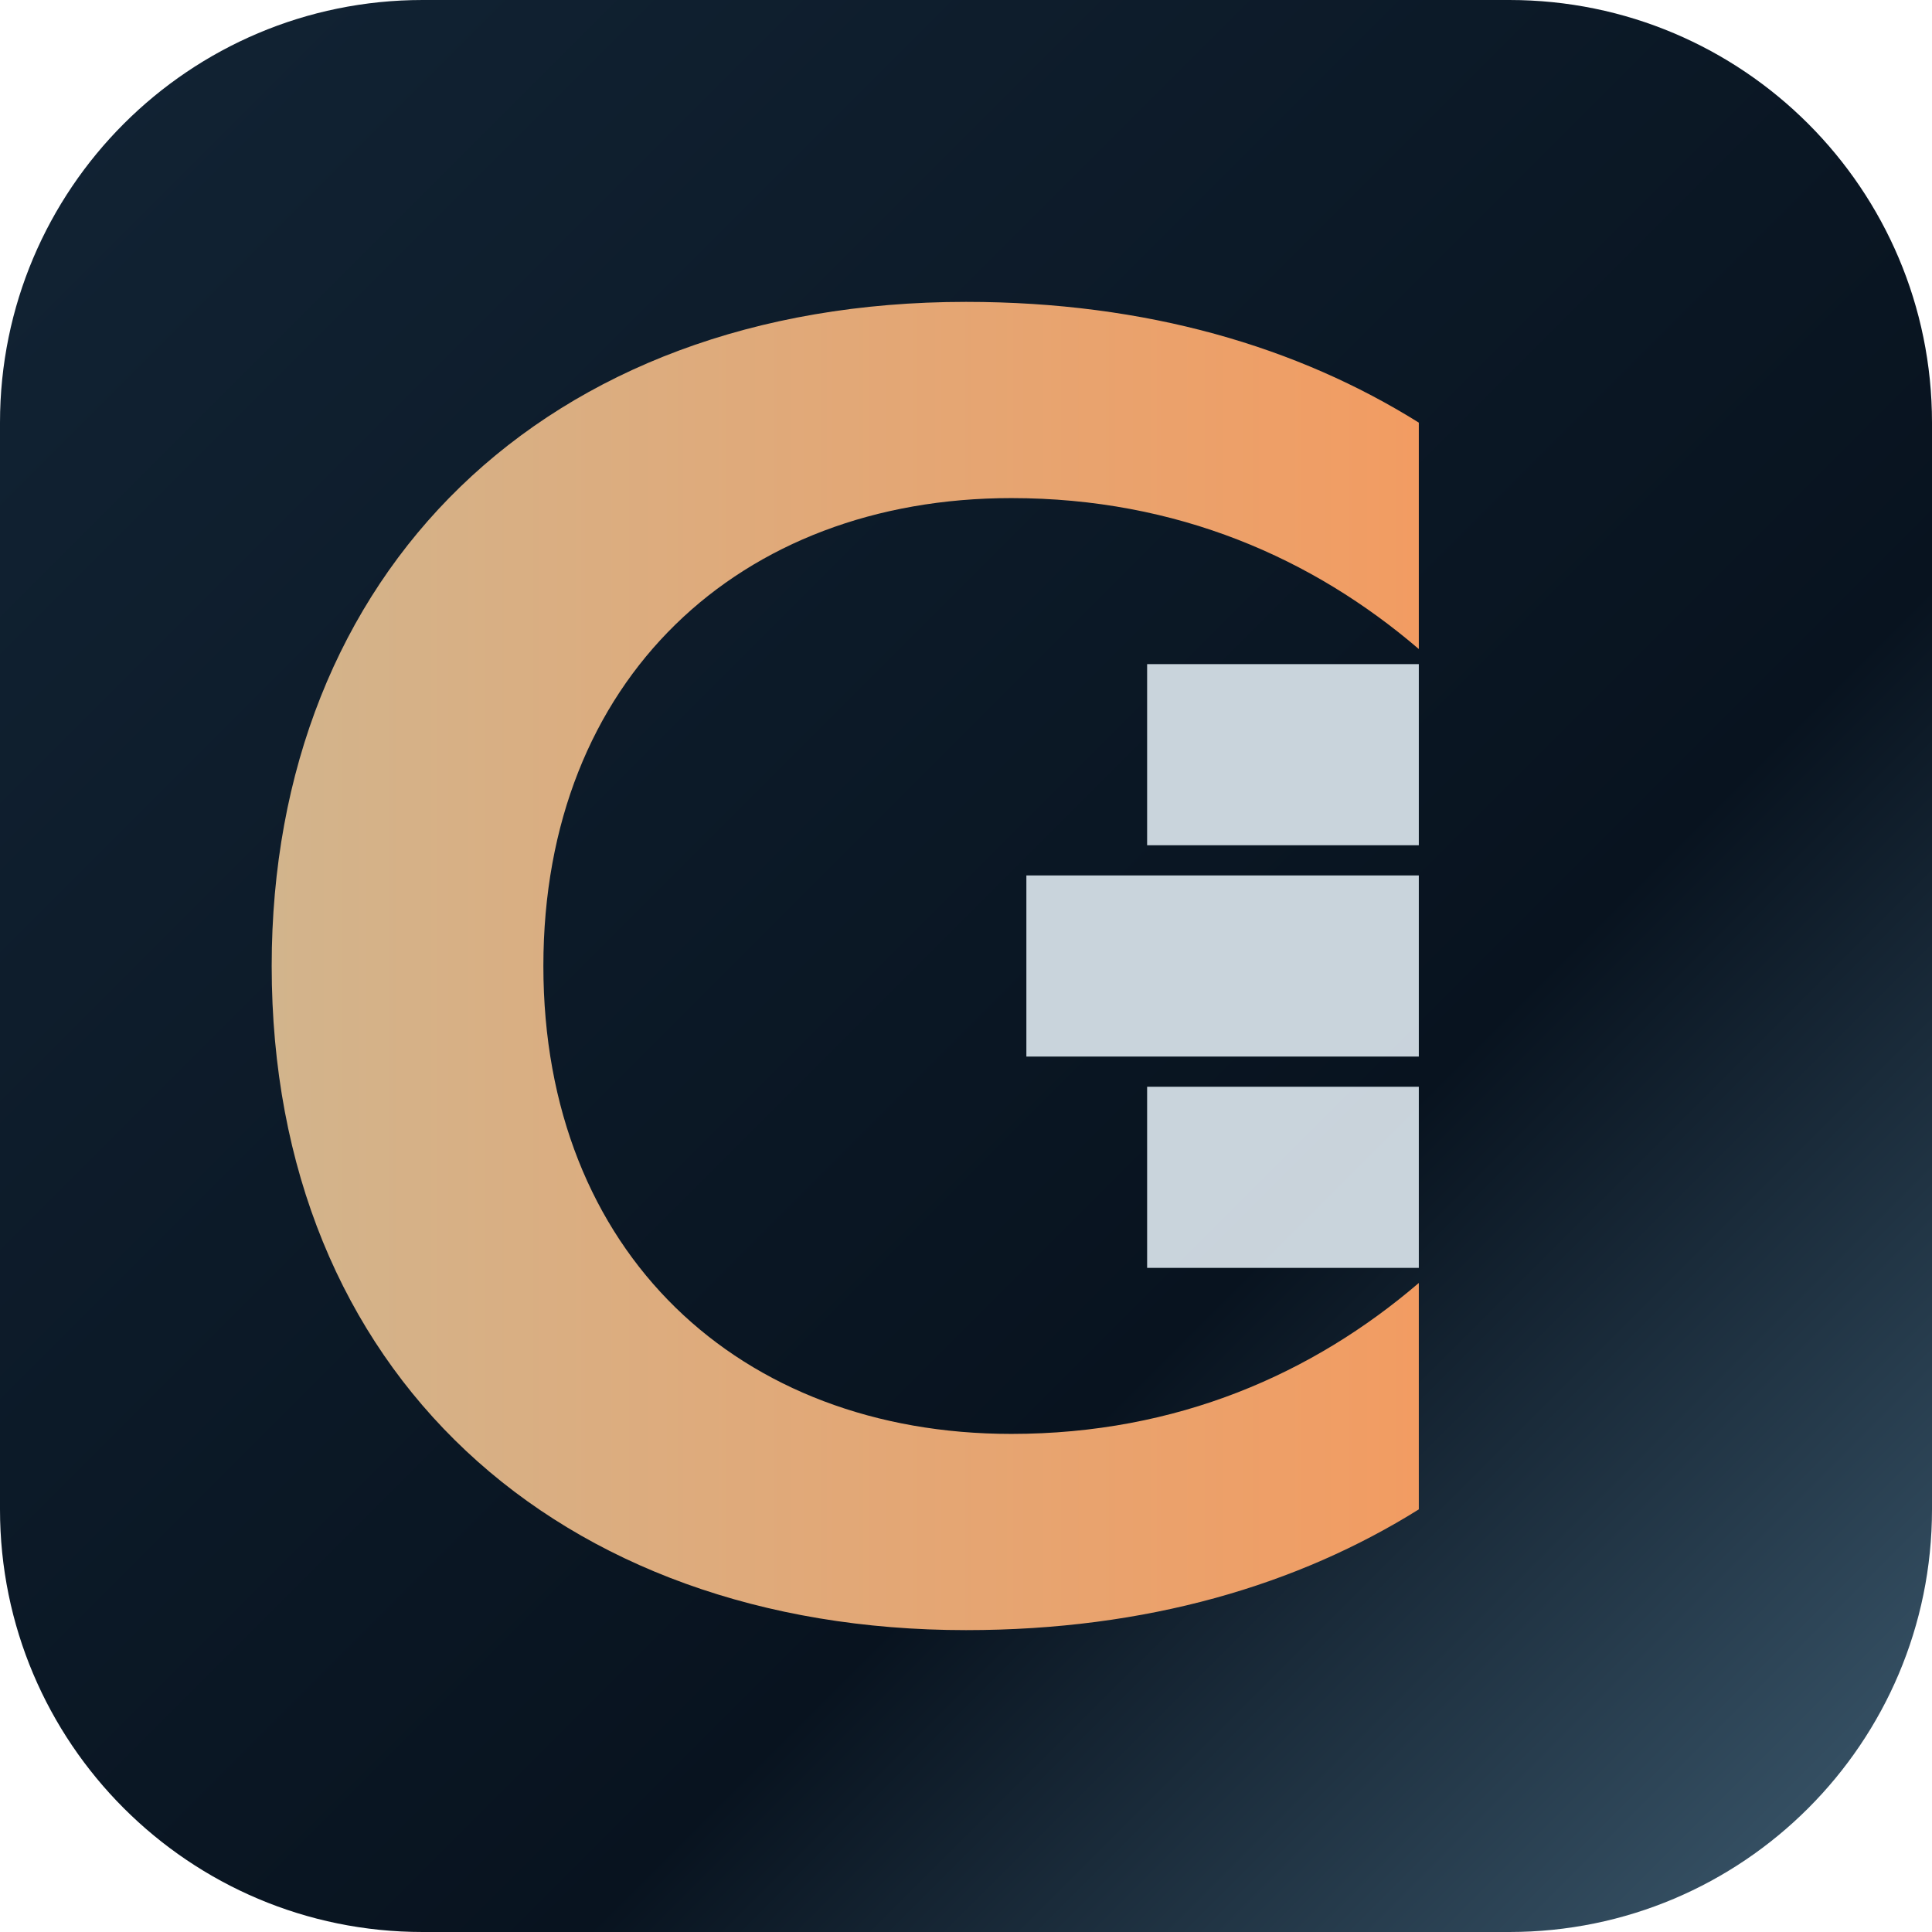
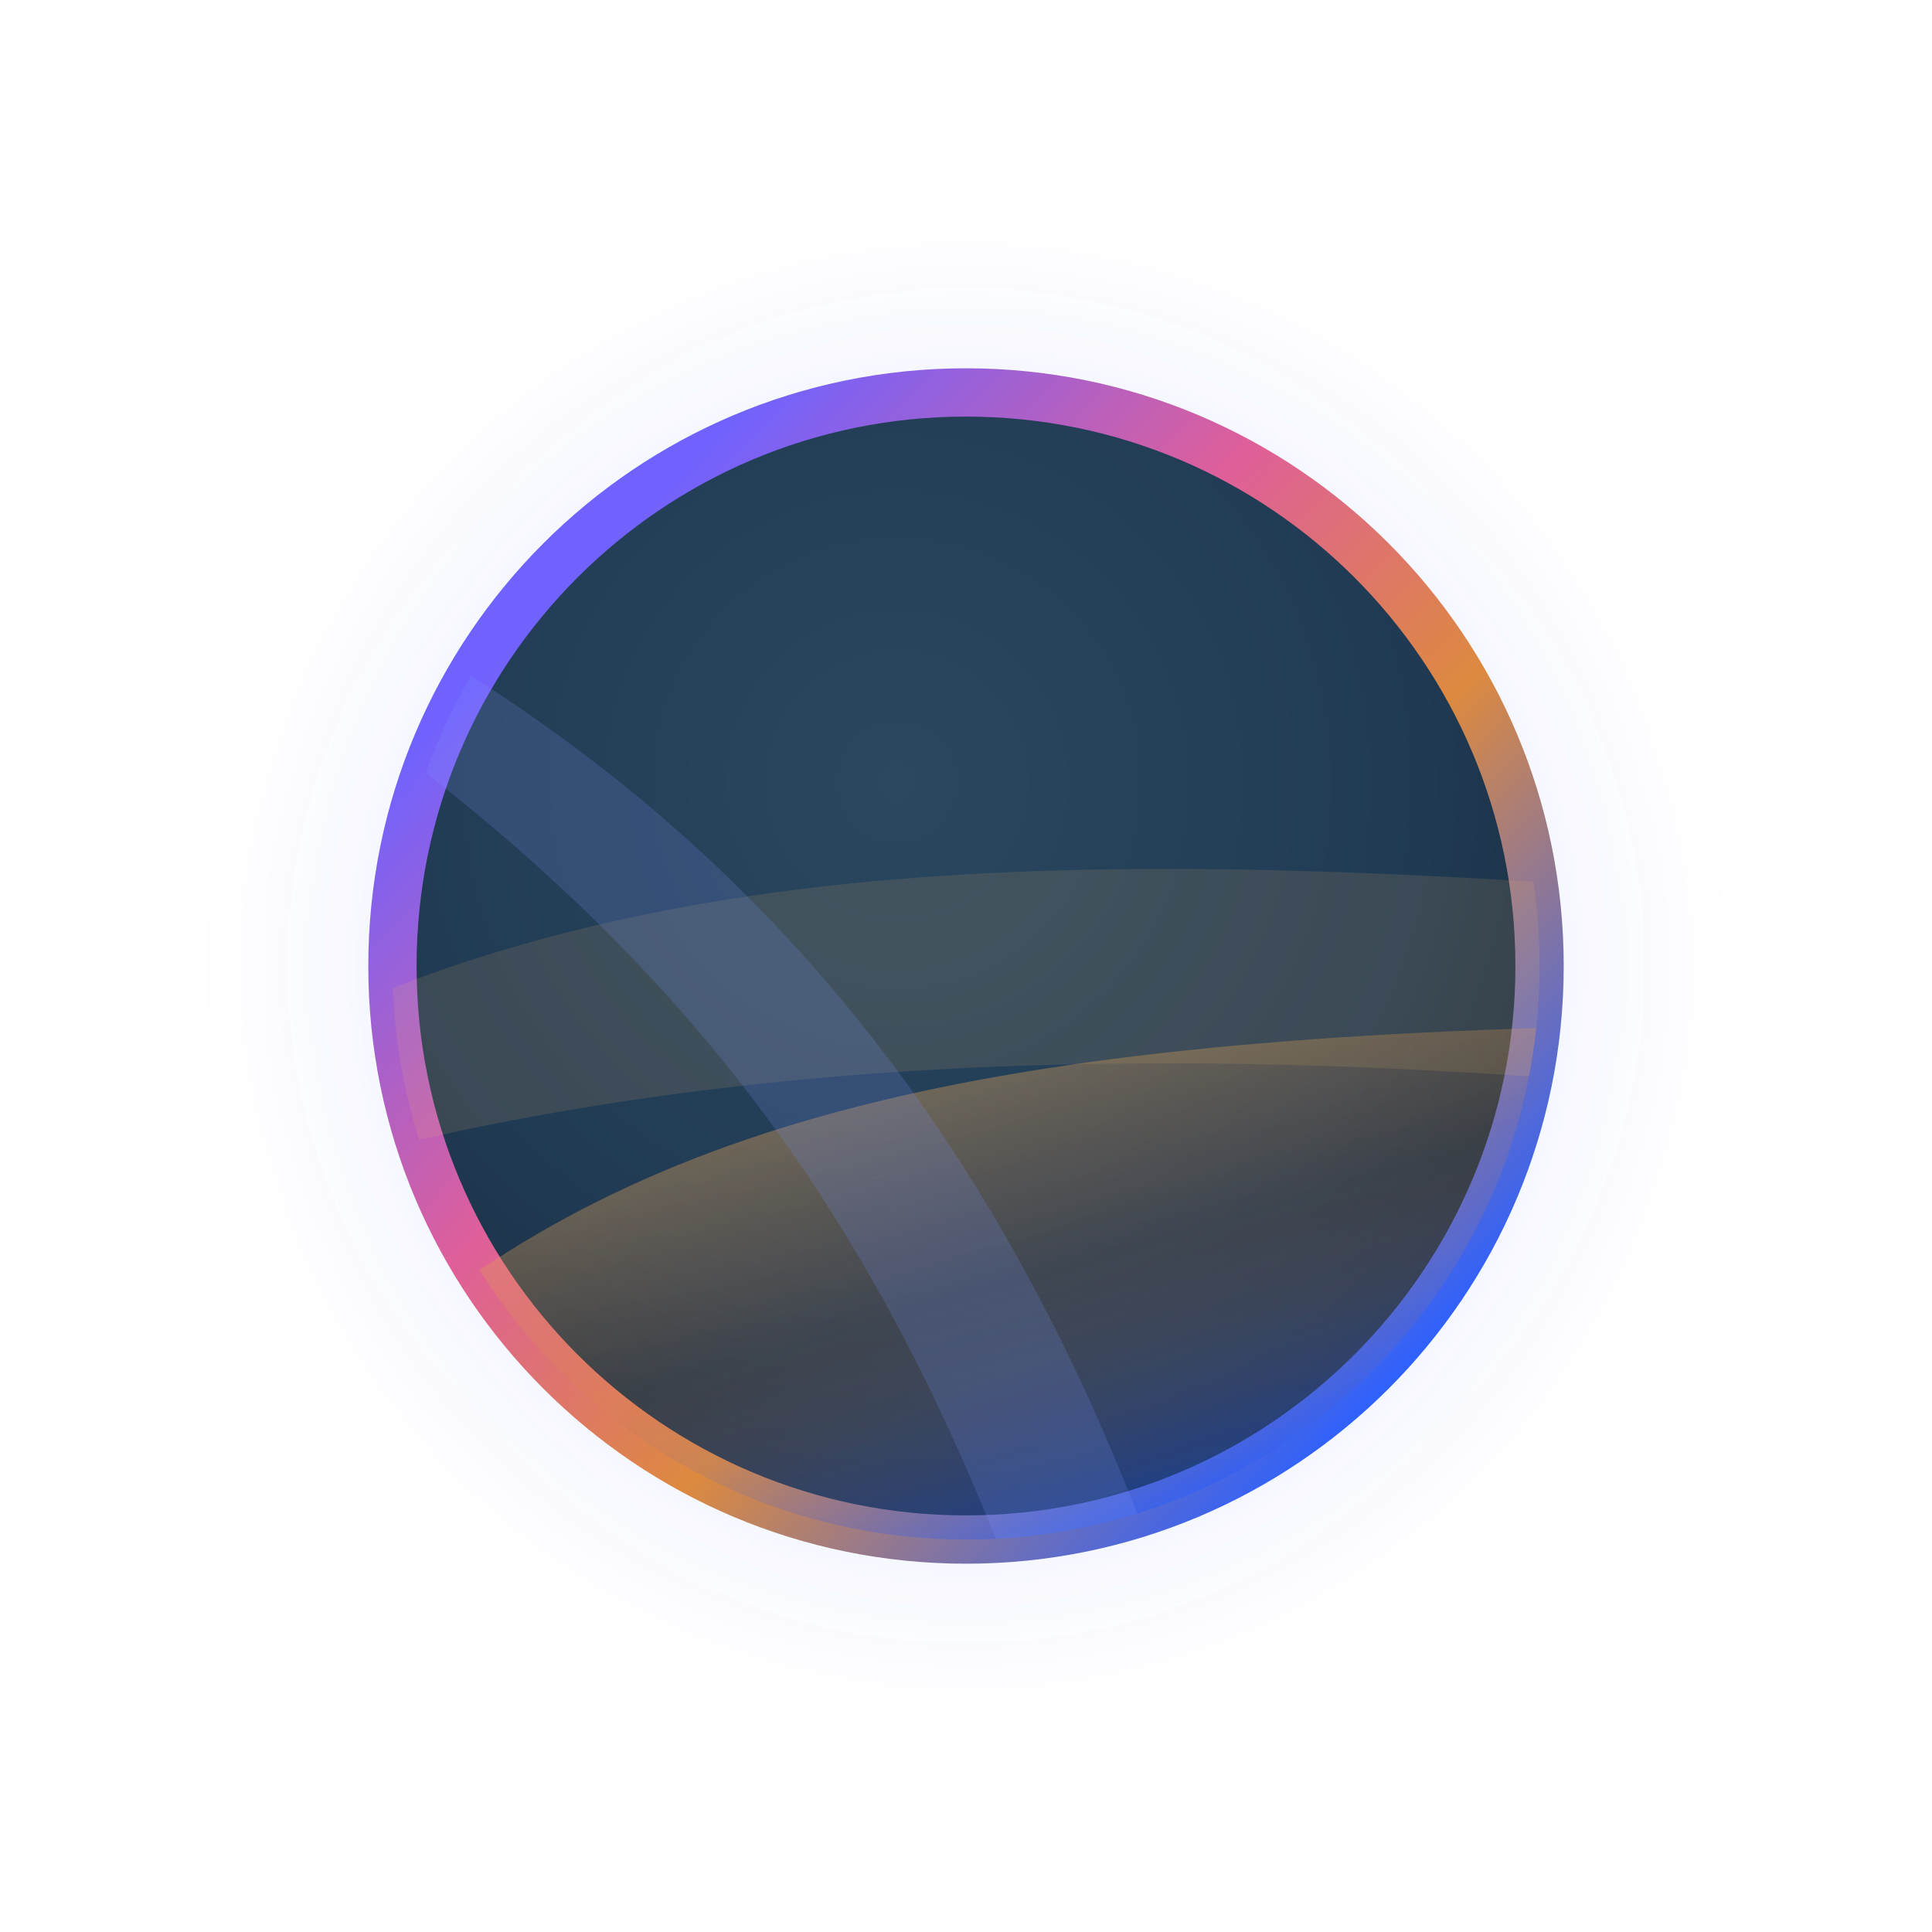
- <svg xmlns="http://www.w3.org/2000/svg" viewBox="0 0 128 128">
+ <svg xmlns="http://www.w3.org/2000/svg" viewBox="0 0 128 128" fill="none">
  <defs>
-     <linearGradient id="sea" x1="0%" x2="100%" y1="0%" y2="100%">
-       <stop offset="0%" stop-color="#122435" />
-       <stop offset="65%" stop-color="#08131f" />
-       <stop offset="100%" stop-color="#3f5d72" />
+     <radialGradient id="orb-core" cx="44%" cy="34%" r="72%">
+       <stop offset="0%" stop-color="#2a4860" />
+       <stop offset="64%" stop-color="#203a53" />
+       <stop offset="100%" stop-color="#172b3b" />
+     </radialGradient>
+     <linearGradient id="orb-rim" x1="14%" x2="86%" y1="18%" y2="88%">
+       <stop offset="0%" stop-color="#6f62ff" />
+       <stop offset="34%" stop-color="#df5f9a" />
+       <stop offset="62%" stop-color="#dd8a3f" />
+       <stop offset="100%" stop-color="#2d60ff" />
    </linearGradient>
-     <linearGradient id="signal" x1="0%" x2="100%" y1="0%" y2="0%">
-       <stop offset="0%" stop-color="#d2b48c" />
-       <stop offset="100%" stop-color="#f29c62" />
+     <linearGradient id="orb-sheen" x1="24%" x2="76%" y1="14%" y2="86%">
+       <stop offset="0%" stop-color="#ebb15f" stop-opacity=".5" />
+       <stop offset="52%" stop-color="#d88445" stop-opacity=".18" />
+       <stop offset="100%" stop-color="#1f5aff" stop-opacity=".44" />
    </linearGradient>
+     <radialGradient id="halo" cx="50%" cy="50%" r="50%">
+       <stop offset="0%" stop-color="#ffd677" stop-opacity=".44" />
+       <stop offset="58%" stop-color="#8d72ff" stop-opacity=".2" />
+       <stop offset="100%" stop-color="#2a65ff" stop-opacity="0" />
+     </radialGradient>
+     <filter id="halo-blur" x="-8" y="-8" width="144" height="144" filterUnits="userSpaceOnUse">
+       <feGaussianBlur stdDeviation="5" />
+     </filter>
+     <clipPath id="orb-cut">
+       <circle cx="64" cy="64" r="38" />
+     </clipPath>
  </defs>
-   <rect width="128" height="128" rx="28" fill="url(#sea)" />
-   <path d="M94 28c-8-5-18-8-30-8-28 0-46 18-46 44 0 27 19 44 46 44 12 0 22-3 30-8v-15c-7 6-16 10-27 10-18 0-31-12-31-31s13-31 31-31c11 0 20 4 27 10V28Z" fill="url(#signal)" />
-   <path d="M76 44h18v12H76zM68 58h26v12H68zM76 72h18v12H76z" fill="#d9e4ec" opacity=".92" />
+   <g filter="url(#halo-blur)">
+     <circle cx="64" cy="64" r="44" fill="url(#halo)" />
+   </g>
+   <circle cx="64" cy="64" r="38" fill="url(#orb-core)" />
+   <circle cx="64" cy="64" r="38" stroke="url(#orb-rim)" stroke-width="3.2" />
+   <g clip-path="url(#orb-cut)" opacity=".9">
+     <path d="M22 92c18-17 40-23 84-24v34H22Z" fill="url(#orb-sheen)" />
+     <path d="M18 69c24-12 52-13 92-10v13c-34-3-64-2-92 6Z" fill="#f2c06a" fill-opacity=".14" />
+     <path d="M30 44c16 10 34 26 46 58h-10c-10-25-23-40-42-54Z" fill="#7f98ff" fill-opacity=".2" />
+   </g>
</svg>
